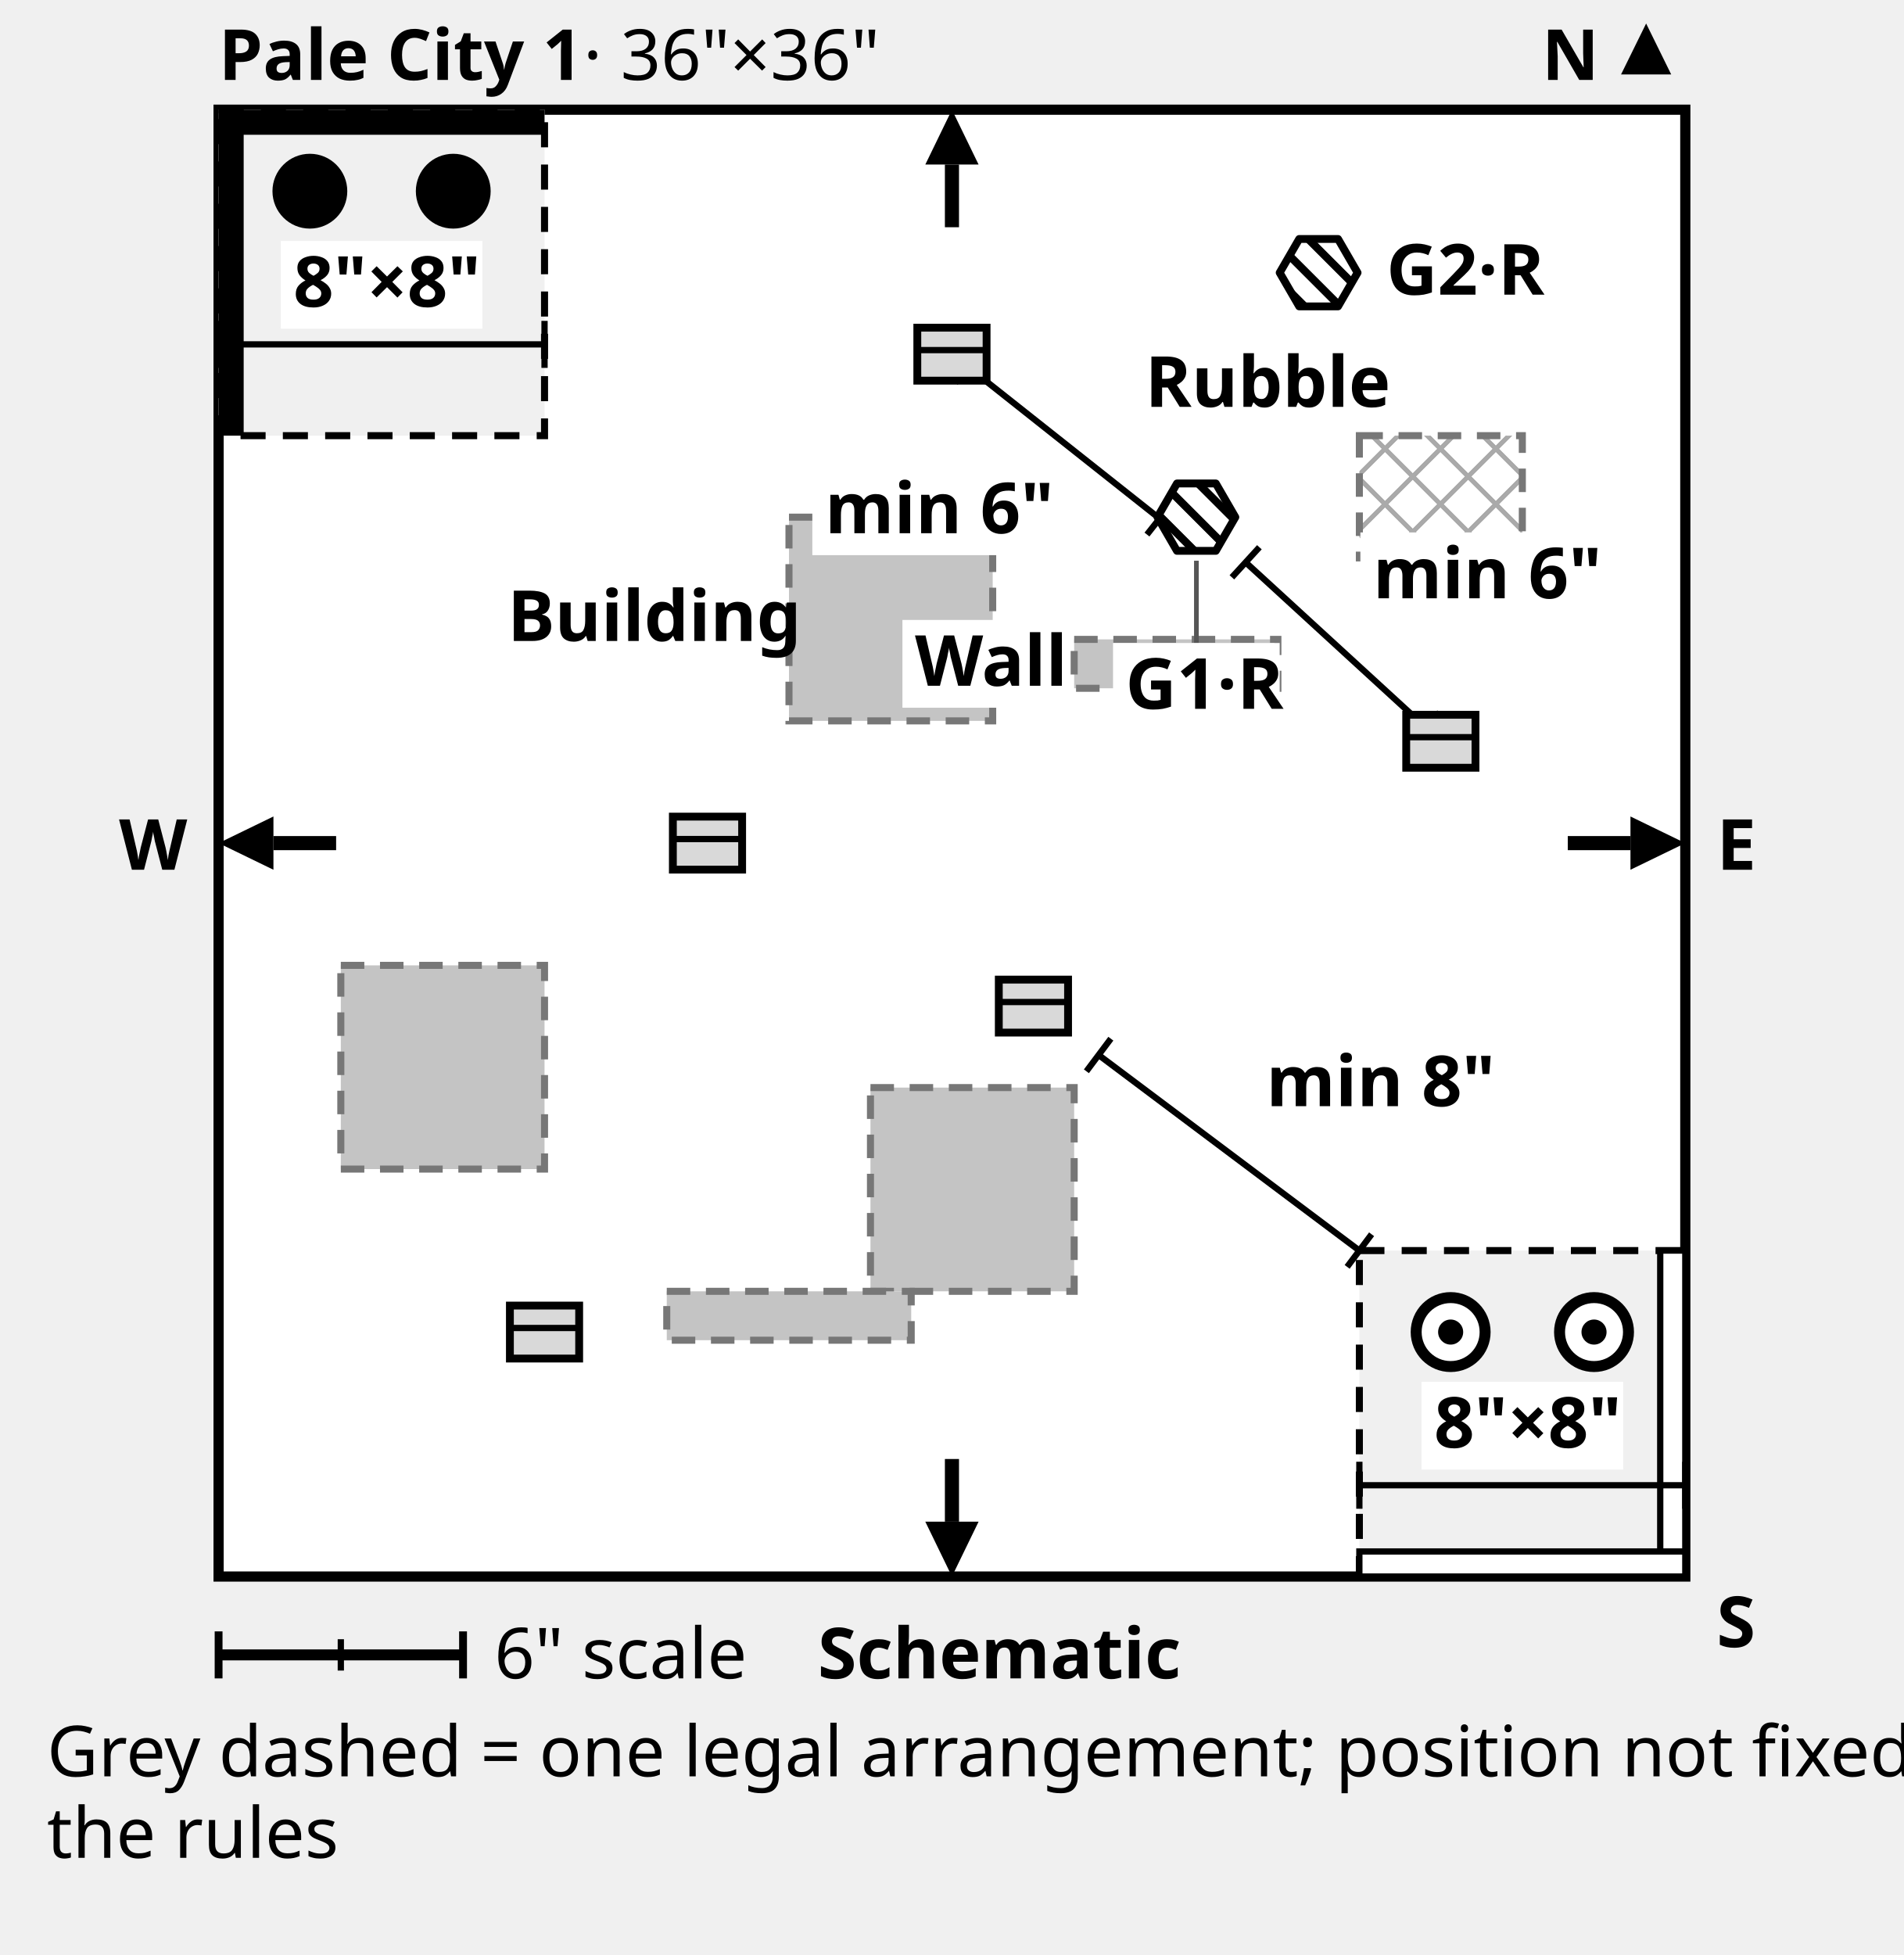
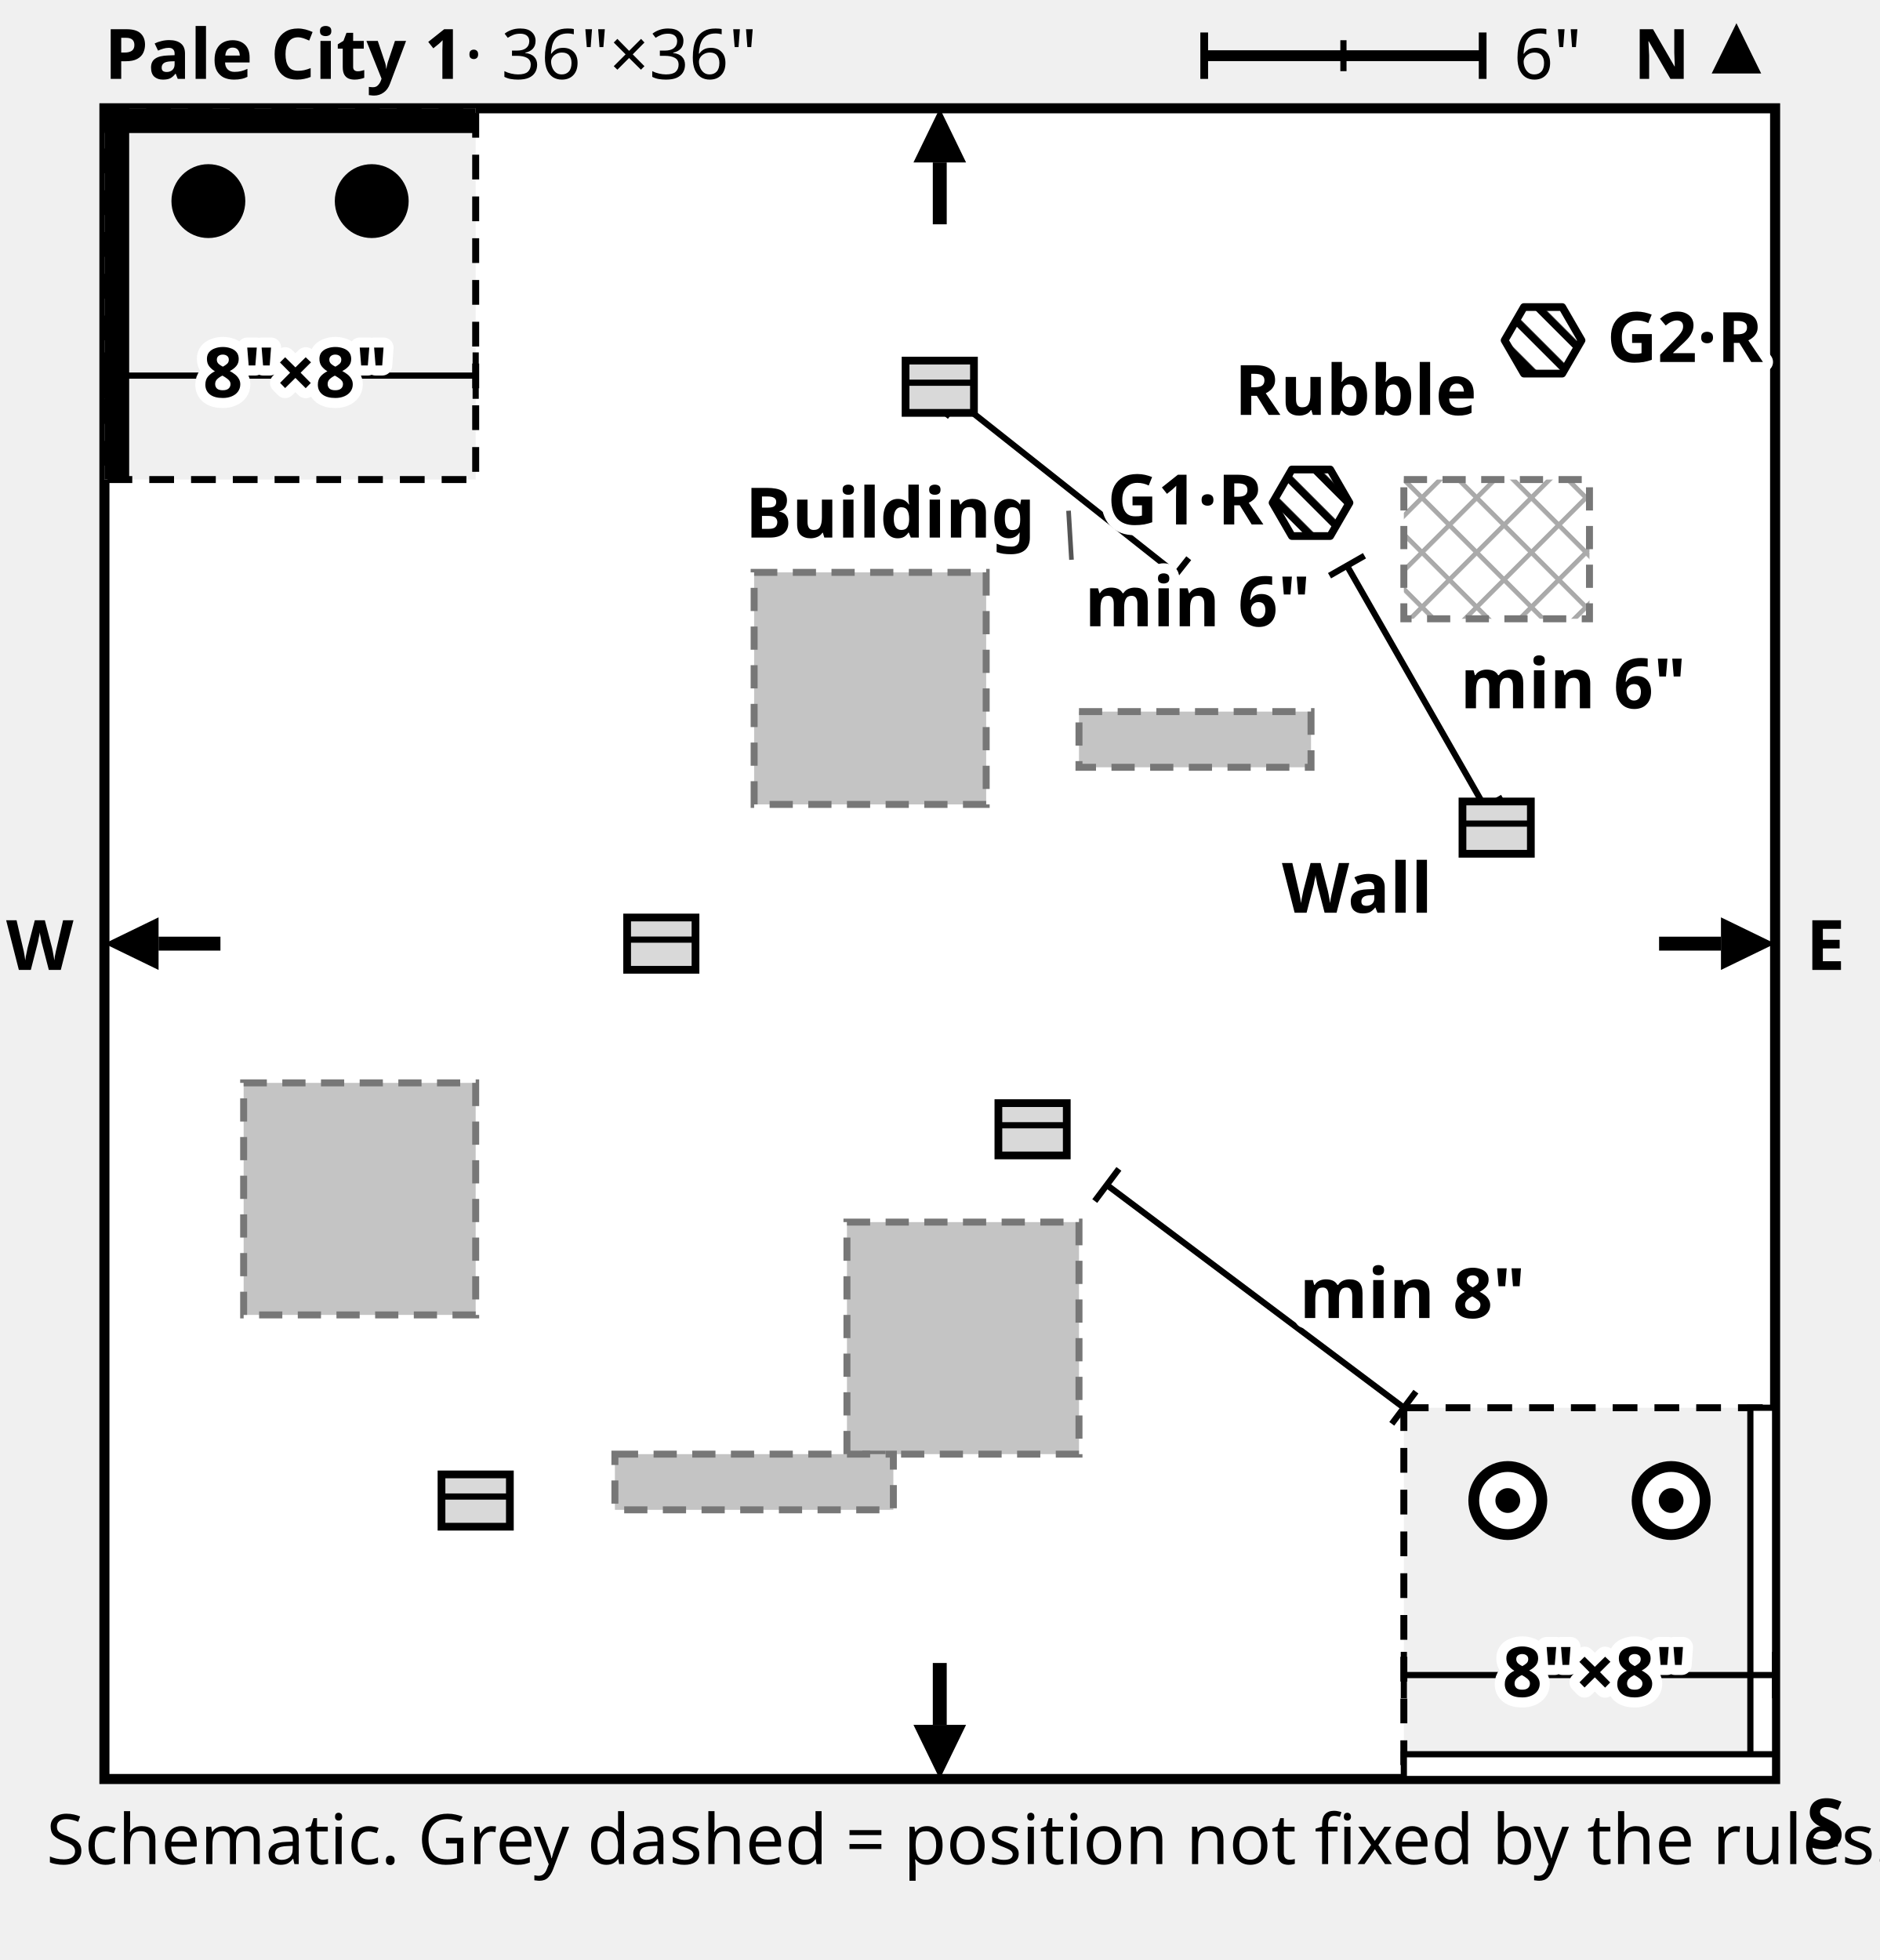
- <svg xmlns="http://www.w3.org/2000/svg" width="243pt" height="249.5pt" viewBox="0 0 243 249.5">
+ <svg xmlns="http://www.w3.org/2000/svg" width="243pt" height="253.4pt" viewBox="0 0 243 253.4">
  <defs>
    <pattern id="p-cover" width="5" height="5" patternUnits="userSpaceOnUse" patternTransform="rotate(45)">
      <rect width="5" height="5" fill="#fff" />
      <path d="M0 0.5H5M0.5 0V5" stroke="#444" stroke-width="0.7" fill="none" />
    </pattern>
    <pattern id="p-diff" width="4" height="4" patternUnits="userSpaceOnUse">
      <rect width="4" height="4" fill="#fff" />
      <circle cx="1" cy="1" r="0.75" fill="#222" />
      <circle cx="3" cy="3" r="0.75" fill="#222" />
    </pattern>
    <pattern id="p-imp" width="2.4" height="2.4" patternUnits="userSpaceOnUse" patternTransform="rotate(45)">
      <rect width="2.4" height="2.4" fill="#fff" />
      <path d="M0.4 0V2.4" stroke="#000" stroke-width="0.95" fill="none" />
    </pattern>
    <pattern id="p-mon" width="3.2" height="3.2" patternUnits="userSpaceOnUse" patternTransform="rotate(-45)">
      <rect width="3.2" height="3.2" fill="#fff" />
      <path d="M0.5 0V3.2" stroke="#000" stroke-width="1" fill="none" />
    </pattern>
    <pattern id="p-aoe" width="4" height="4" patternUnits="userSpaceOnUse" patternTransform="rotate(-45)">
      <rect width="4" height="4" fill="#fff" />
      <path d="M0.5 0V4" stroke="#777" stroke-width="1.4" fill="none" />
    </pattern>
  </defs>
  <defs>
    <pattern id="p-cover-l" width="5" height="5" patternUnits="userSpaceOnUse" patternTransform="rotate(45)">
      <rect width="5" height="5" fill="#fff" />
      <path d="M0 0.5H5M0.5 0V5" stroke="#aaa" stroke-width="0.6" fill="none" />
    </pattern>
    <pattern id="p-diff-l" width="4" height="4" patternUnits="userSpaceOnUse">
      <rect width="4" height="4" fill="#fff" />
      <circle cx="1" cy="1" r="0.7" fill="#999" />
      <circle cx="3" cy="3" r="0.7" fill="#999" />
    </pattern>
    <pattern id="p-imp-l" width="2.6" height="2.6" patternUnits="userSpaceOnUse" patternTransform="rotate(45)">
      <rect width="2.6" height="2.6" fill="#fff" />
      <path d="M0.4 0V2.6" stroke="#aaa" stroke-width="0.8" fill="none" />
    </pattern>
    <pattern id="p-mon-l" width="3.2" height="3.2" patternUnits="userSpaceOnUse" patternTransform="rotate(-45)">
      <rect width="3.2" height="3.2" fill="#fff" />
      <path d="M0.5 0V3.2" stroke="#999" stroke-width="0.9" fill="none" />
    </pattern>
    <pattern id="p-water" width="6" height="4" patternUnits="userSpaceOnUse">
      <rect width="6" height="4" fill="#fff" />
      <path d="M0 2.2Q1.5 0.4 3 2.2T6 2.2" stroke="#333" stroke-width="0.8" fill="none" />
    </pattern>
    <pattern id="p-water-l" width="6" height="4" patternUnits="userSpaceOnUse">
      <rect width="6" height="4" fill="#fff" />
      <path d="M0 2.2Q1.5 0.4 3 2.2T6 2.2" stroke="#aaa" stroke-width="0.8" fill="none" />
    </pattern>
    <pattern id="p-slip" width="6" height="6" patternUnits="userSpaceOnUse" patternTransform="rotate(-30)">
      <rect width="6" height="6" fill="#fff" />
      <path d="M0.5 1.5H3.5M3.5 4.5H5.5" stroke="#333" stroke-width="0.9" fill="none" />
    </pattern>
    <pattern id="p-slip-l" width="6" height="6" patternUnits="userSpaceOnUse" patternTransform="rotate(-30)">
      <rect width="6" height="6" fill="#fff" />
      <path d="M0.5 1.5H3.5M3.5 4.5H5.5" stroke="#aaa" stroke-width="0.9" fill="none" />
    </pattern>
-     <clipPath id="bclip">
-       <rect x="22.5" y="14" width="198" height="198" />
-     </clipPath>
    <pattern id="p-dark" width="4" height="4" patternUnits="userSpaceOnUse">
      <rect width="4" height="4" fill="#d9d9d9" />
      <path d="M0 4L4 0" stroke="#fff" stroke-width="0.9" fill="none" />
    </pattern>
+     <pattern id="p-diffo" width="4" height="4" patternUnits="userSpaceOnUse">
+       <circle cx="1" cy="1" r="0.8" fill="#222" />
+       <circle cx="3" cy="3" r="0.8" fill="#222" />
+     </pattern>
+     <pattern id="p-diffo-l" width="4" height="4" patternUnits="userSpaceOnUse">
+       <circle cx="1" cy="1" r="0.8" fill="#999" />
+       <circle cx="3" cy="3" r="0.8" fill="#999" />
+     </pattern>
+     <pattern id="p-chasm" width="6" height="6" patternUnits="userSpaceOnUse">
+       <rect width="6" height="6" fill="#d4d4d4" />
+       <path d="M1.5 0V6M4.5 0V6" stroke="#333" stroke-width="1.1" stroke-dasharray="2.6 1.6" fill="none" />
+     </pattern>
+     <pattern id="p-chasm-l" width="6" height="6" patternUnits="userSpaceOnUse">
+       <rect width="6" height="6" fill="#efefef" />
+       <path d="M1.5 0V6M4.5 0V6" stroke="#aaa" stroke-width="1.1" stroke-dasharray="2.6 1.6" fill="none" />
+     </pattern>
+     <clipPath id="bclip">
+       <rect x="13.5" y="14" width="216" height="216" />
+     </clipPath>
  </defs>
-   <rect x="27.9" y="14" width="187.2" height="187.2" fill="#fff" stroke="#000" stroke-width="1.3" />
-   <rect x="27.9" y="14" width="41.6" height="41.6" fill="#f0f0f0" stroke="#000" stroke-width="0.9" stroke-dasharray="3.2 2.2" />
-   <rect x="27.9" y="14" width="3.2" height="41.6" fill="#000" />
-   <rect x="27.9" y="14" width="41.6" height="3.2" fill="#000" />
-   <line x1="27.9" y1="43.95" x2="69.5" y2="43.95" stroke="#000" stroke-width="0.8" stroke-linecap="butt" />
-   <line x1="27.9" y1="40.95" x2="27.9" y2="46.95" stroke="#000" stroke-width="0.8" stroke-linecap="butt" />
-   <line x1="69.5" y1="40.95" x2="69.5" y2="46.95" stroke="#000" stroke-width="0.8" stroke-linecap="butt" />
-   <rect x="173.5" y="159.6" width="41.6" height="41.6" fill="#f0f0f0" stroke="#000" stroke-width="0.9" stroke-dasharray="3.2 2.2" />
-   <rect x="211.9" y="159.6" width="3.2" height="41.6" fill="#fff" stroke="#000" stroke-width="0.8" />
-   <rect x="173.5" y="198" width="41.6" height="3.2" fill="#fff" stroke="#000" stroke-width="0.8" />
-   <line x1="173.5" y1="189.55" x2="215.1" y2="189.55" stroke="#000" stroke-width="0.8" stroke-linecap="butt" />
-   <line x1="173.5" y1="186.55" x2="173.5" y2="192.55" stroke="#000" stroke-width="0.8" stroke-linecap="butt" />
-   <line x1="215.1" y1="186.55" x2="215.1" y2="192.55" stroke="#000" stroke-width="0.8" stroke-linecap="butt" />
-   <rect x="100.7" y="66" width="26" height="26" fill="#c4c4c4" stroke="#777" stroke-width="0.9" stroke-dasharray="3 2" />
-   <rect x="111.1" y="138.8" width="26" height="26" fill="#c4c4c4" stroke="#777" stroke-width="0.9" stroke-dasharray="3 2" />
-   <rect x="43.5" y="123.2" width="26" height="26" fill="#c4c4c4" stroke="#777" stroke-width="0.9" stroke-dasharray="3 2" />
-   <rect x="137.1" y="81.6" width="26" height="6.24" fill="#c4c4c4" stroke="#777" stroke-width="0.9" stroke-dasharray="3 2" />
-   <rect x="85.1" y="164.8" width="31.2" height="6.24" fill="#c4c4c4" stroke="#777" stroke-width="0.9" stroke-dasharray="3 2" />
-   <rect x="173.5" y="55.6" width="20.8" height="15.6" fill="url(#p-cover-l)" stroke="#777" stroke-width="0.9" stroke-dasharray="3 2" />
-   <line x1="123.54" y1="46.81" x2="148" y2="66.18" stroke="#000" stroke-width="0.8" stroke-linecap="butt" />
-   <line x1="125.15" y1="44.78" x2="121.92" y2="48.85" stroke="#000" stroke-width="0.8" stroke-linecap="butt" />
-   <line x1="149.61" y1="64.14" x2="146.39" y2="68.22" stroke="#000" stroke-width="0.8" stroke-linecap="butt" />
-   <line x1="173.5" y1="159.6" x2="140.22" y2="134.64" stroke="#000" stroke-width="0.8" stroke-linecap="butt" />
-   <line x1="171.94" y1="161.68" x2="175.06" y2="157.52" stroke="#000" stroke-width="0.8" stroke-linecap="butt" />
-   <line x1="138.66" y1="136.72" x2="141.78" y2="132.56" stroke="#000" stroke-width="0.8" stroke-linecap="butt" />
-   <line x1="181.98" y1="92.84" x2="158.98" y2="71.76" stroke="#000" stroke-width="0.8" stroke-linecap="butt" />
-   <line x1="180.23" y1="94.76" x2="183.74" y2="90.93" stroke="#000" stroke-width="0.8" stroke-linecap="butt" />
-   <line x1="157.23" y1="73.68" x2="160.74" y2="69.84" stroke="#000" stroke-width="0.8" stroke-linecap="butt" />
-   <rect x="117.08" y="41.82" width="8.84" height="6.76" fill="#d9d9d9" stroke="#000" stroke-width="1" />
-   <line x1="117.08" y1="44.68" x2="125.92" y2="44.68" stroke="#000" stroke-width="0.8" stroke-linecap="butt" />
-   <rect x="179.48" y="91.22" width="8.84" height="6.76" fill="#d9d9d9" stroke="#000" stroke-width="1" />
-   <line x1="179.48" y1="94.08" x2="188.32" y2="94.08" stroke="#000" stroke-width="0.8" stroke-linecap="butt" />
-   <rect x="85.88" y="104.22" width="8.84" height="6.76" fill="#d9d9d9" stroke="#000" stroke-width="1" />
-   <line x1="85.88" y1="107.08" x2="94.72" y2="107.08" stroke="#000" stroke-width="0.8" stroke-linecap="butt" />
-   <rect x="127.48" y="125.02" width="8.84" height="6.76" fill="#d9d9d9" stroke="#000" stroke-width="1" />
-   <line x1="127.48" y1="127.88" x2="136.32" y2="127.88" stroke="#000" stroke-width="0.8" stroke-linecap="butt" />
-   <rect x="65.08" y="166.62" width="8.84" height="6.76" fill="#d9d9d9" stroke="#000" stroke-width="1" />
-   <line x1="65.08" y1="169.48" x2="73.92" y2="169.48" stroke="#000" stroke-width="0.8" stroke-linecap="butt" />
-   <polygon points="157.67,66 155.18,70.3 150.22,70.3 147.73,66 150.22,61.7 155.18,61.7" fill="url(#p-mon)" stroke="#000" stroke-width="1" stroke-linejoin="round" />
-   <polygon points="173.27,34.8 170.78,39.1 165.82,39.1 163.33,34.8 165.82,30.5 170.78,30.5" fill="url(#p-mon)" stroke="#000" stroke-width="1" stroke-linejoin="round" />
-   <line x1="121.5" y1="29" x2="121.5" y2="21" stroke="#000" stroke-width="1.8" stroke-linecap="butt" />
-   <polygon points="121.5,14 124.9,21 118.1,21" fill="#000" />
-   <line x1="200.1" y1="107.6" x2="208.1" y2="107.6" stroke="#000" stroke-width="1.8" stroke-linecap="butt" />
-   <polygon points="215.1,107.6 208.1,111 208.1,104.2" fill="#000" />
-   <line x1="121.5" y1="186.2" x2="121.5" y2="194.2" stroke="#000" stroke-width="1.8" stroke-linecap="butt" />
-   <polygon points="121.5,201.2 118.1,194.2 124.9,194.2" fill="#000" />
-   <line x1="42.9" y1="107.6" x2="34.9" y2="107.6" stroke="#000" stroke-width="1.8" stroke-linecap="butt" />
-   <polygon points="27.9,107.6 34.9,104.2 34.9,111" fill="#000" />
-   <circle cx="39.55" cy="24.4" r="4.4" fill="#000" stroke="#000" stroke-width="0.75" />
-   <circle cx="57.85" cy="24.4" r="4.4" fill="#000" stroke="#000" stroke-width="0.75" />
-   <circle cx="185.15" cy="170" r="4.4" fill="#fff" stroke="#000" stroke-width="1.4" />
-   <circle cx="185.15" cy="170" r="1.6" fill="#000" />
-   <circle cx="203.45" cy="170" r="4.4" fill="#fff" stroke="#000" stroke-width="1.4" />
-   <circle cx="203.45" cy="170" r="1.6" fill="#000" />
-   <rect x="35.84" y="30.75" width="25.73" height="11.2" fill="#fff" />
-   <text x="37.44" y="39.15" font-weight="600" font-family="'Source Sans 3'" font-size="9" fill="#000">8"×8"</text>
-   <rect x="181.44" y="176.35" width="25.73" height="11.2" fill="#fff" />
-   <text x="183.04" y="184.75" font-weight="600" font-family="'Source Sans 3'" font-size="9" fill="#000">8"×8"</text>
-   <rect x="63.17" y="73.4" width="35.53" height="11.2" fill="#fff" />
-   <text x="64.77" y="81.8" font-weight="600" font-family="'Source Sans 3'" font-size="9" fill="#000">Building</text>
-   <rect x="115.18" y="79.12" width="19.92" height="11.2" fill="#fff" />
-   <text x="116.78" y="87.52" font-weight="600" font-family="'Source Sans 3'" font-size="9" fill="#000">Wall</text>
-   <rect x="144.55" y="43.52" width="30.67" height="11.2" fill="#fff" />
-   <text x="146.15" y="51.92" font-weight="600" font-family="'Source Sans 3'" font-size="9" fill="#000">Rubble</text>
-   <rect x="103.68" y="59.65" width="28.94" height="11.2" fill="#fff" />
-   <text x="105.28" y="68.05" font-weight="600" font-family="'Source Sans 3'" font-size="9" fill="#000">min 6"</text>
-   <rect x="160.01" y="132.77" width="28.94" height="11.2" fill="#fff" />
-   <text x="161.61" y="141.17" font-weight="600" font-family="'Source Sans 3'" font-size="9" fill="#000">min 8"</text>
-   <rect x="173.63" y="67.95" width="28.94" height="11.2" fill="#fff" />
-   <text x="175.23" y="76.35" font-weight="600" font-family="'Source Sans 3'" font-size="9" fill="#000">min 6"</text>
-   <line x1="152.7" y1="71.56" x2="152.7" y2="82.06" stroke="#555" stroke-width="0.6" stroke-linecap="butt" />
-   <rect x="142.06" y="82.06" width="21.27" height="11.2" fill="#fff" />
-   <text x="143.66" y="90.46" font-weight="600" font-family="'Source Sans 3'" font-size="9" fill="#000">G1·R</text>
-   <rect x="175.36" y="29.2" width="21.27" height="11.2" fill="#fff" />
-   <text x="176.96" y="37.6" font-weight="600" font-family="'Source Sans 3'" font-size="9" fill="#000">G2·R</text>
-   <text x="27.9" y="10.2" font-weight="700" font-family="'Source Sans 3'" font-size="9" fill="#000">Pale City 1</text>
-   <text x="74.45" y="10.2" font-weight="400" font-family="'Source Sans 3'" font-size="9" fill="#000">·  36"×36"</text>
-   <polygon points="210.1,3 206.9,9.5 213.3,9.5" fill="#000" />
-   <text x="204.1" y="10.2" font-weight="700" font-family="'Source Sans 3'" font-size="9" fill="#000" text-anchor="end">N</text>
-   <text x="23.9" y="111" font-weight="700" font-family="'Source Sans 3'" font-size="9" fill="#000" text-anchor="end">W</text>
-   <text x="219.1" y="111" font-weight="700" font-family="'Source Sans 3'" font-size="9" fill="#000">E</text>
-   <line x1="27.9" y1="211.2" x2="59.1" y2="211.2" stroke="#000" stroke-width="1.4" stroke-linecap="butt" />
-   <line x1="27.9" y1="208.2" x2="27.9" y2="214.2" stroke="#000" stroke-width="1" stroke-linecap="butt" />
-   <line x1="59.1" y1="208.2" x2="59.1" y2="214.2" stroke="#000" stroke-width="1" stroke-linecap="butt" />
-   <line x1="43.5" y1="209.2" x2="43.5" y2="213.2" stroke="#000" stroke-width="0.8" stroke-linecap="butt" />
-   <text x="63.1" y="214.2" font-weight="400" font-family="'Source Sans 3'" font-size="9" fill="#000">6" scale</text>
-   <text x="104.38" y="214.2" font-weight="600" font-family="'Source Sans 3'" font-size="9" fill="#000">Schematic</text>
-   <text x="215.1" y="214.2" font-family="'Source Sans 3'" font-size="9" fill="#000" />
-   <text x="219.1" y="210.2" font-weight="700" font-family="'Source Sans 3'" font-size="9" fill="#000">S</text>
-   <text x="6" y="226.7" font-weight="400" font-family="'Source Sans 3'" font-size="9" fill="#000">Grey dashed = one legal arrangement; position not fixed by</text>
-   <text x="6" y="237.1" font-weight="400" font-family="'Source Sans 3'" font-size="9" fill="#000">the rules</text>
+   <rect x="13.5" y="14" width="216" height="216" fill="#fff" stroke="#000" stroke-width="1.3" />
+   <g data-glyph="zone-A">
+     <rect x="13.5" y="14" width="48" height="48" fill="#f0f0f0" stroke="#000" stroke-width="0.9" stroke-dasharray="3.2 2.2" />
+     <rect x="13.5" y="14" width="3.2" height="48" fill="#000" />
+     <rect x="13.5" y="14" width="48" height="3.2" fill="#000" />
+   </g>
+   <g data-glyph="dim">
+     <line x1="13.5" y1="48.56" x2="61.5" y2="48.56" stroke="#000" stroke-width="0.8" stroke-linecap="butt" />
+     <line x1="13.5" y1="45.56" x2="13.5" y2="51.56" stroke="#000" stroke-width="0.8" stroke-linecap="butt" />
+     <line x1="61.5" y1="45.56" x2="61.5" y2="51.56" stroke="#000" stroke-width="0.8" stroke-linecap="butt" />
+   </g>
+   <g data-glyph="zone-B">
+     <rect x="181.5" y="182" width="48" height="48" fill="#f0f0f0" stroke="#000" stroke-width="0.9" stroke-dasharray="3.2 2.2" />
+     <rect x="226.3" y="182" width="3.2" height="48" fill="#fff" stroke="#000" stroke-width="0.8" />
+     <rect x="181.5" y="226.8" width="48" height="3.2" fill="#fff" stroke="#000" stroke-width="0.8" />
+   </g>
+   <g data-glyph="dim">
+     <line x1="181.5" y1="216.56" x2="229.5" y2="216.56" stroke="#000" stroke-width="0.8" stroke-linecap="butt" />
+     <line x1="181.5" y1="213.56" x2="181.5" y2="219.56" stroke="#000" stroke-width="0.8" stroke-linecap="butt" />
+     <line x1="229.5" y1="213.56" x2="229.5" y2="219.56" stroke="#000" stroke-width="0.8" stroke-linecap="butt" />
+   </g>
+   <g data-glyph="ter-blocking" data-state="illus">
+     <rect x="97.5" y="74" width="30" height="30" fill="#c4c4c4" stroke="#777" stroke-width="0.9" stroke-dasharray="3 2" />
+   </g>
+   <g data-glyph="ter-blocking" data-state="illus">
+     <rect x="109.5" y="158" width="30" height="30" fill="#c4c4c4" stroke="#777" stroke-width="0.9" stroke-dasharray="3 2" />
+   </g>
+   <g data-glyph="ter-blocking" data-state="illus">
+     <rect x="31.5" y="140" width="30" height="30" fill="#c4c4c4" stroke="#777" stroke-width="0.9" stroke-dasharray="3 2" />
+   </g>
+   <g data-glyph="ter-blocking" data-state="illus">
+     <rect x="139.5" y="92" width="30" height="7.2" fill="#c4c4c4" stroke="#777" stroke-width="0.9" stroke-dasharray="3 2" />
+   </g>
+   <g data-glyph="ter-blocking" data-state="illus">
+     <rect x="79.5" y="188" width="36" height="7.2" fill="#c4c4c4" stroke="#777" stroke-width="0.9" stroke-dasharray="3 2" />
+   </g>
+   <g data-glyph="ter-cover" data-state="illus">
+     <rect x="181.5" y="62" width="24" height="18" fill="url(#p-cover-l)" stroke="#777" stroke-width="0.9" stroke-dasharray="3 2" />
+   </g>
+   <g data-glyph="dim">
+     <line x1="123.85" y1="51.86" x2="152.08" y2="74.21" stroke="#000" stroke-width="0.8" stroke-linecap="butt" />
+     <line x1="125.47" y1="49.82" x2="122.24" y2="53.9" stroke="#000" stroke-width="0.8" stroke-linecap="butt" />
+     <line x1="153.69" y1="72.17" x2="150.46" y2="76.25" stroke="#000" stroke-width="0.8" stroke-linecap="butt" />
+   </g>
+   <g data-glyph="dim">
+     <line x1="181.5" y1="182" x2="143.1" y2="153.2" stroke="#000" stroke-width="0.8" stroke-linecap="butt" />
+     <line x1="179.94" y1="184.08" x2="183.06" y2="179.92" stroke="#000" stroke-width="0.8" stroke-linecap="butt" />
+     <line x1="141.54" y1="155.28" x2="144.66" y2="151.12" stroke="#000" stroke-width="0.8" stroke-linecap="butt" />
+   </g>
+   <g data-glyph="dim">
+     <line x1="192.01" y1="104.4" x2="174.15" y2="73.14" stroke="#000" stroke-width="0.8" stroke-linecap="butt" />
+     <line x1="189.75" y1="105.69" x2="194.27" y2="103.11" stroke="#000" stroke-width="0.8" stroke-linecap="butt" />
+     <line x1="171.89" y1="74.43" x2="176.41" y2="71.85" stroke="#000" stroke-width="0.8" stroke-linecap="butt" />
+   </g>
+   <g data-glyph="chest">
+     <rect x="117.08" y="46.62" width="8.84" height="6.76" fill="#d9d9d9" stroke="#000" stroke-width="1" />
+     <line x1="117.08" y1="49.48" x2="125.92" y2="49.48" stroke="#000" stroke-width="0.8" stroke-linecap="butt" />
+   </g>
+   <g data-glyph="chest">
+     <rect x="189.08" y="103.62" width="8.84" height="6.76" fill="#d9d9d9" stroke="#000" stroke-width="1" />
+     <line x1="189.08" y1="106.48" x2="197.92" y2="106.48" stroke="#000" stroke-width="0.8" stroke-linecap="butt" />
+   </g>
+   <g data-glyph="chest">
+     <rect x="81.08" y="118.62" width="8.84" height="6.76" fill="#d9d9d9" stroke="#000" stroke-width="1" />
+     <line x1="81.08" y1="121.48" x2="89.92" y2="121.48" stroke="#000" stroke-width="0.8" stroke-linecap="butt" />
+   </g>
+   <g data-glyph="chest">
+     <rect x="129.08" y="142.62" width="8.84" height="6.76" fill="#d9d9d9" stroke="#000" stroke-width="1" />
+     <line x1="129.08" y1="145.48" x2="137.92" y2="145.48" stroke="#000" stroke-width="0.8" stroke-linecap="butt" />
+   </g>
+   <g data-glyph="chest">
+     <rect x="57.08" y="190.62" width="8.84" height="6.76" fill="#d9d9d9" stroke="#000" stroke-width="1" />
+     <line x1="57.08" y1="193.48" x2="65.92" y2="193.48" stroke="#000" stroke-width="0.8" stroke-linecap="butt" />
+   </g>
+   <g data-glyph="mon">
+     <polygon points="174.47,65 171.98,69.3 167.02,69.3 164.53,65 167.02,60.7 171.98,60.7" fill="url(#p-mon)" stroke="#000" stroke-width="1" stroke-linejoin="round" />
+   </g>
+   <g data-glyph="mon">
+     <polygon points="204.47,44 201.98,48.3 197.02,48.3 194.53,44 197.02,39.7 201.98,39.7" fill="url(#p-mon)" stroke="#000" stroke-width="1" stroke-linejoin="round" />
+   </g>
+   <g data-glyph="arr-exit">
+     <line x1="121.5" y1="29" x2="121.5" y2="21" stroke="#000" stroke-width="1.8" stroke-linecap="butt" />
+     <polygon points="121.5,14 124.9,21 118.1,21" fill="#000" />
+   </g>
+   <g data-glyph="arr-exit">
+     <line x1="214.5" y1="122" x2="222.5" y2="122" stroke="#000" stroke-width="1.8" stroke-linecap="butt" />
+     <polygon points="229.5,122 222.5,125.4 222.5,118.6" fill="#000" />
+   </g>
+   <g data-glyph="arr-exit">
+     <line x1="121.5" y1="215" x2="121.5" y2="223" stroke="#000" stroke-width="1.8" stroke-linecap="butt" />
+     <polygon points="121.5,230 118.1,223 124.9,223" fill="#000" />
+   </g>
+   <g data-glyph="arr-exit">
+     <line x1="28.5" y1="122" x2="20.5" y2="122" stroke="#000" stroke-width="1.8" stroke-linecap="butt" />
+     <polygon points="13.5,122 20.5,118.6 20.5,125.4" fill="#000" />
+   </g>
+   <g data-glyph="hero-A">
+     <circle cx="26.94" cy="26" r="4.4" fill="#000" stroke="#000" stroke-width="0.75" />
+   </g>
+   <g data-glyph="hero-A">
+     <circle cx="48.06" cy="26" r="4.4" fill="#000" stroke="#000" stroke-width="0.75" />
+   </g>
+   <g data-glyph="hero-B">
+     <circle cx="194.94" cy="194" r="4.4" fill="#fff" stroke="#000" stroke-width="1.4" />
+     <circle cx="194.94" cy="194" r="1.6" fill="#000" />
+   </g>
+   <g data-glyph="hero-B">
+     <circle cx="216.06" cy="194" r="4.4" fill="#fff" stroke="#000" stroke-width="1.4" />
+     <circle cx="216.06" cy="194" r="1.6" fill="#000" />
+   </g>
+   <text x="26.24" y="51.36" font-family="'Source Sans 3'" font-size="9" font-weight="600" fill="#000" stroke="#fff" stroke-width="2.6" stroke-linejoin="round" paint-order="stroke">8"×8"</text>
+   <text x="194.24" y="219.36" font-family="'Source Sans 3'" font-size="9" font-weight="600" fill="#000" stroke="#fff" stroke-width="2.6" stroke-linejoin="round" paint-order="stroke">8"×8"</text>
+   <text x="96.34" y="69.5" font-family="'Source Sans 3'" font-size="9" font-weight="600" fill="#000" stroke="#fff" stroke-width="2.6" stroke-linejoin="round" paint-order="stroke">Building</text>
+   <text x="165.74" y="118" font-family="'Source Sans 3'" font-size="9" font-weight="600" fill="#000" stroke="#fff" stroke-width="2.6" stroke-linejoin="round" paint-order="stroke">Wall</text>
+   <text x="159.6" y="53.64" font-family="'Source Sans 3'" font-size="9" font-weight="600" fill="#000" stroke="#fff" stroke-width="2.6" stroke-linejoin="round" paint-order="stroke">Rubble</text>
+   <g data-glyph="leader">
+     <line x1="138.15" y1="66.03" x2="138.53" y2="72.37" stroke="#555" stroke-width="0.6" stroke-linecap="butt" />
+   </g>
+   <text x="140.23" y="80.97" font-family="'Source Sans 3'" font-size="9" font-weight="600" fill="#000" stroke="#fff" stroke-width="2.6" stroke-linejoin="round" paint-order="stroke">min 6"</text>
+   <text x="168" y="170.4" font-family="'Source Sans 3'" font-size="9" font-weight="600" fill="#000" stroke="#fff" stroke-width="2.6" stroke-linejoin="round" paint-order="stroke">min 8"</text>
+   <text x="188.78" y="91.57" font-family="'Source Sans 3'" font-size="9" font-weight="600" fill="#000" stroke="#fff" stroke-width="2.6" stroke-linejoin="round" paint-order="stroke">min 6"</text>
+   <text x="143.17" y="67.8" font-family="'Source Sans 3'" font-size="9" font-weight="600" fill="#000" stroke="#fff" stroke-width="2.6" stroke-linejoin="round" paint-order="stroke">G1·R</text>
+   <text x="207.76" y="46.8" font-family="'Source Sans 3'" font-size="9" font-weight="600" fill="#000" stroke="#fff" stroke-width="2.6" stroke-linejoin="round" paint-order="stroke">G2·R</text>
+   <text x="13.5" y="10.2" font-weight="700" font-family="'Source Sans 3'" font-size="9" fill="#000">Pale City 1</text>
+   <text x="60.05" y="10.2" font-weight="400" font-family="'Source Sans 3'" font-size="9" fill="#000">·  36"×36"</text>
+   <g data-glyph="compass">
+     <polygon points="224.5,3 221.3,9.5 227.7,9.5" fill="#000" />
+     <text x="218.5" y="10.2" font-weight="700" font-family="'Source Sans 3'" font-size="9" fill="#000" text-anchor="end">N</text>
+   </g>
+   <g data-glyph="scale">
+     <line x1="155.69" y1="7.2" x2="191.69" y2="7.2" stroke="#000" stroke-width="1.4" stroke-linecap="butt" />
+     <line x1="155.69" y1="4.2" x2="155.69" y2="10.2" stroke="#000" stroke-width="1" stroke-linecap="butt" />
+     <line x1="191.69" y1="4.2" x2="191.69" y2="10.2" stroke="#000" stroke-width="1" stroke-linecap="butt" />
+     <line x1="173.69" y1="5.2" x2="173.69" y2="9.2" stroke="#000" stroke-width="0.8" stroke-linecap="butt" />
+     <text x="195.69" y="10.2" font-weight="400" font-family="'Source Sans 3'" font-size="9" fill="#000">6"</text>
+   </g>
+   <text x="9.5" y="125.4" font-weight="700" font-family="'Source Sans 3'" font-size="9" fill="#000" text-anchor="end">W</text>
+   <text x="233.5" y="125.4" font-weight="700" font-family="'Source Sans 3'" font-size="9" fill="#000">E</text>
+   <text x="233.5" y="239" font-weight="700" font-family="'Source Sans 3'" font-size="9" fill="#000">S</text>
+   <text x="6" y="241" font-weight="400" font-family="'Source Sans 3'" font-size="9" fill="#000">Schematic. Grey dashed = position not fixed by the rules.</text>
</svg>
